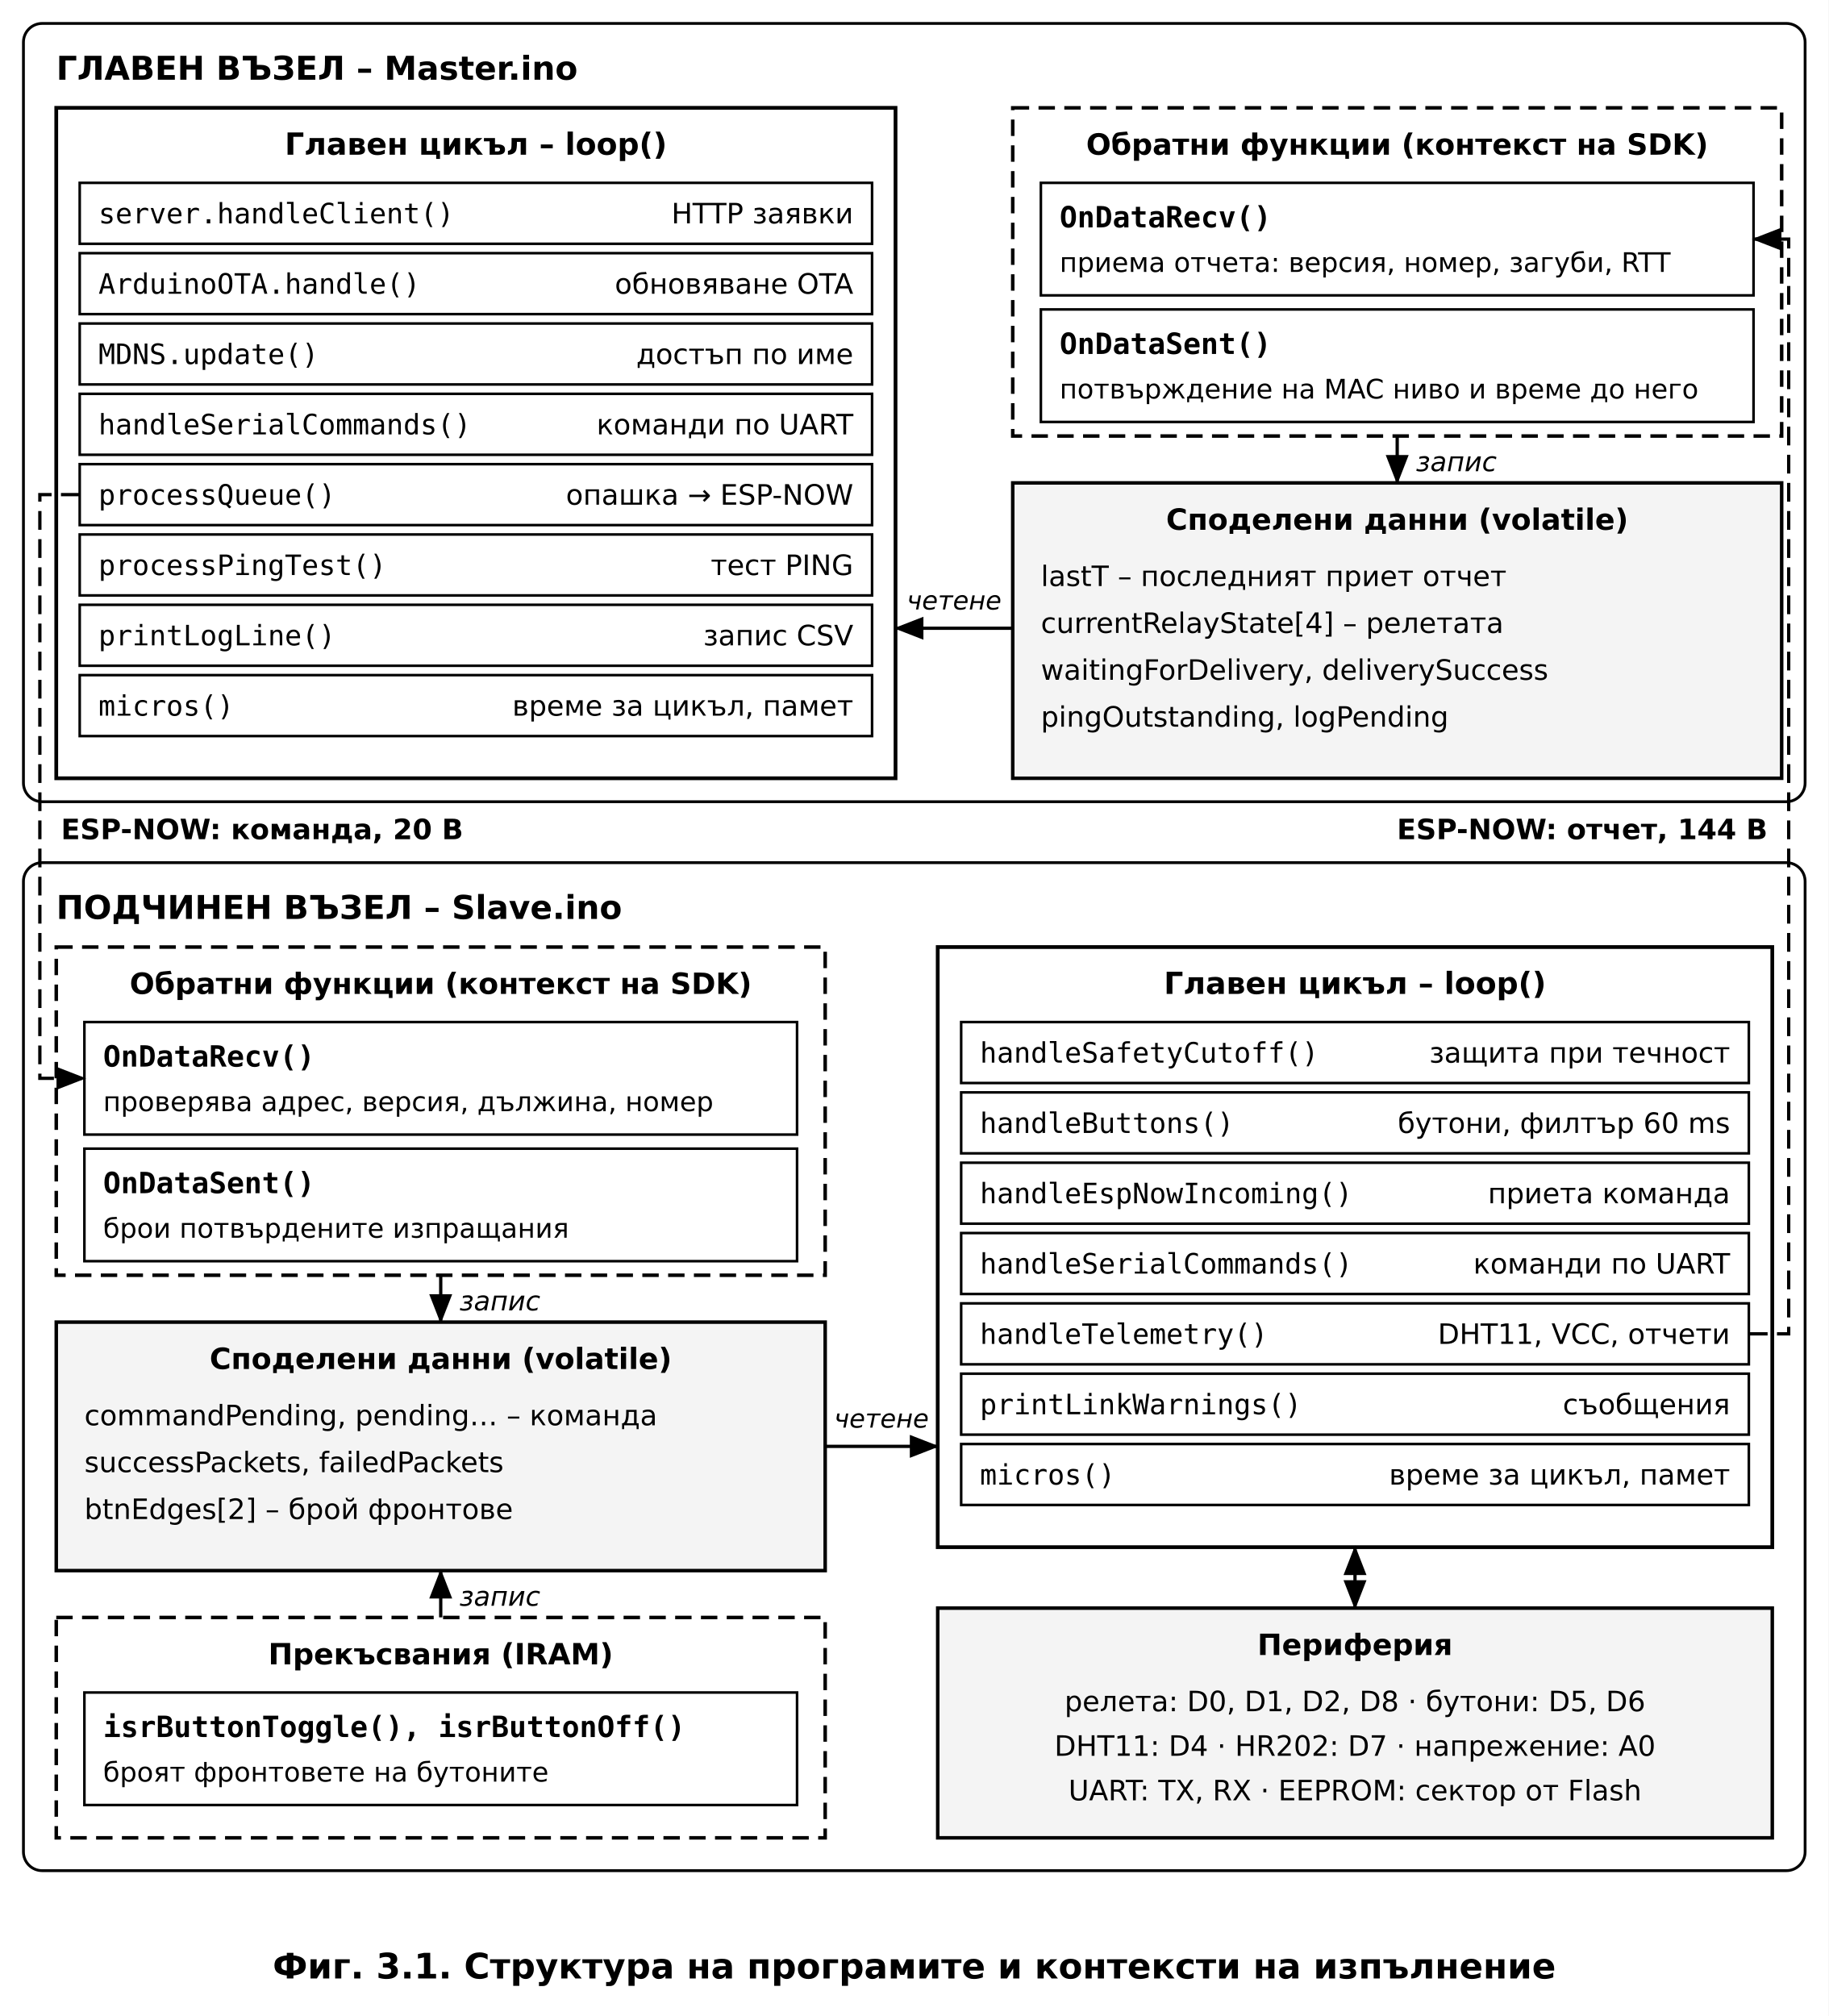
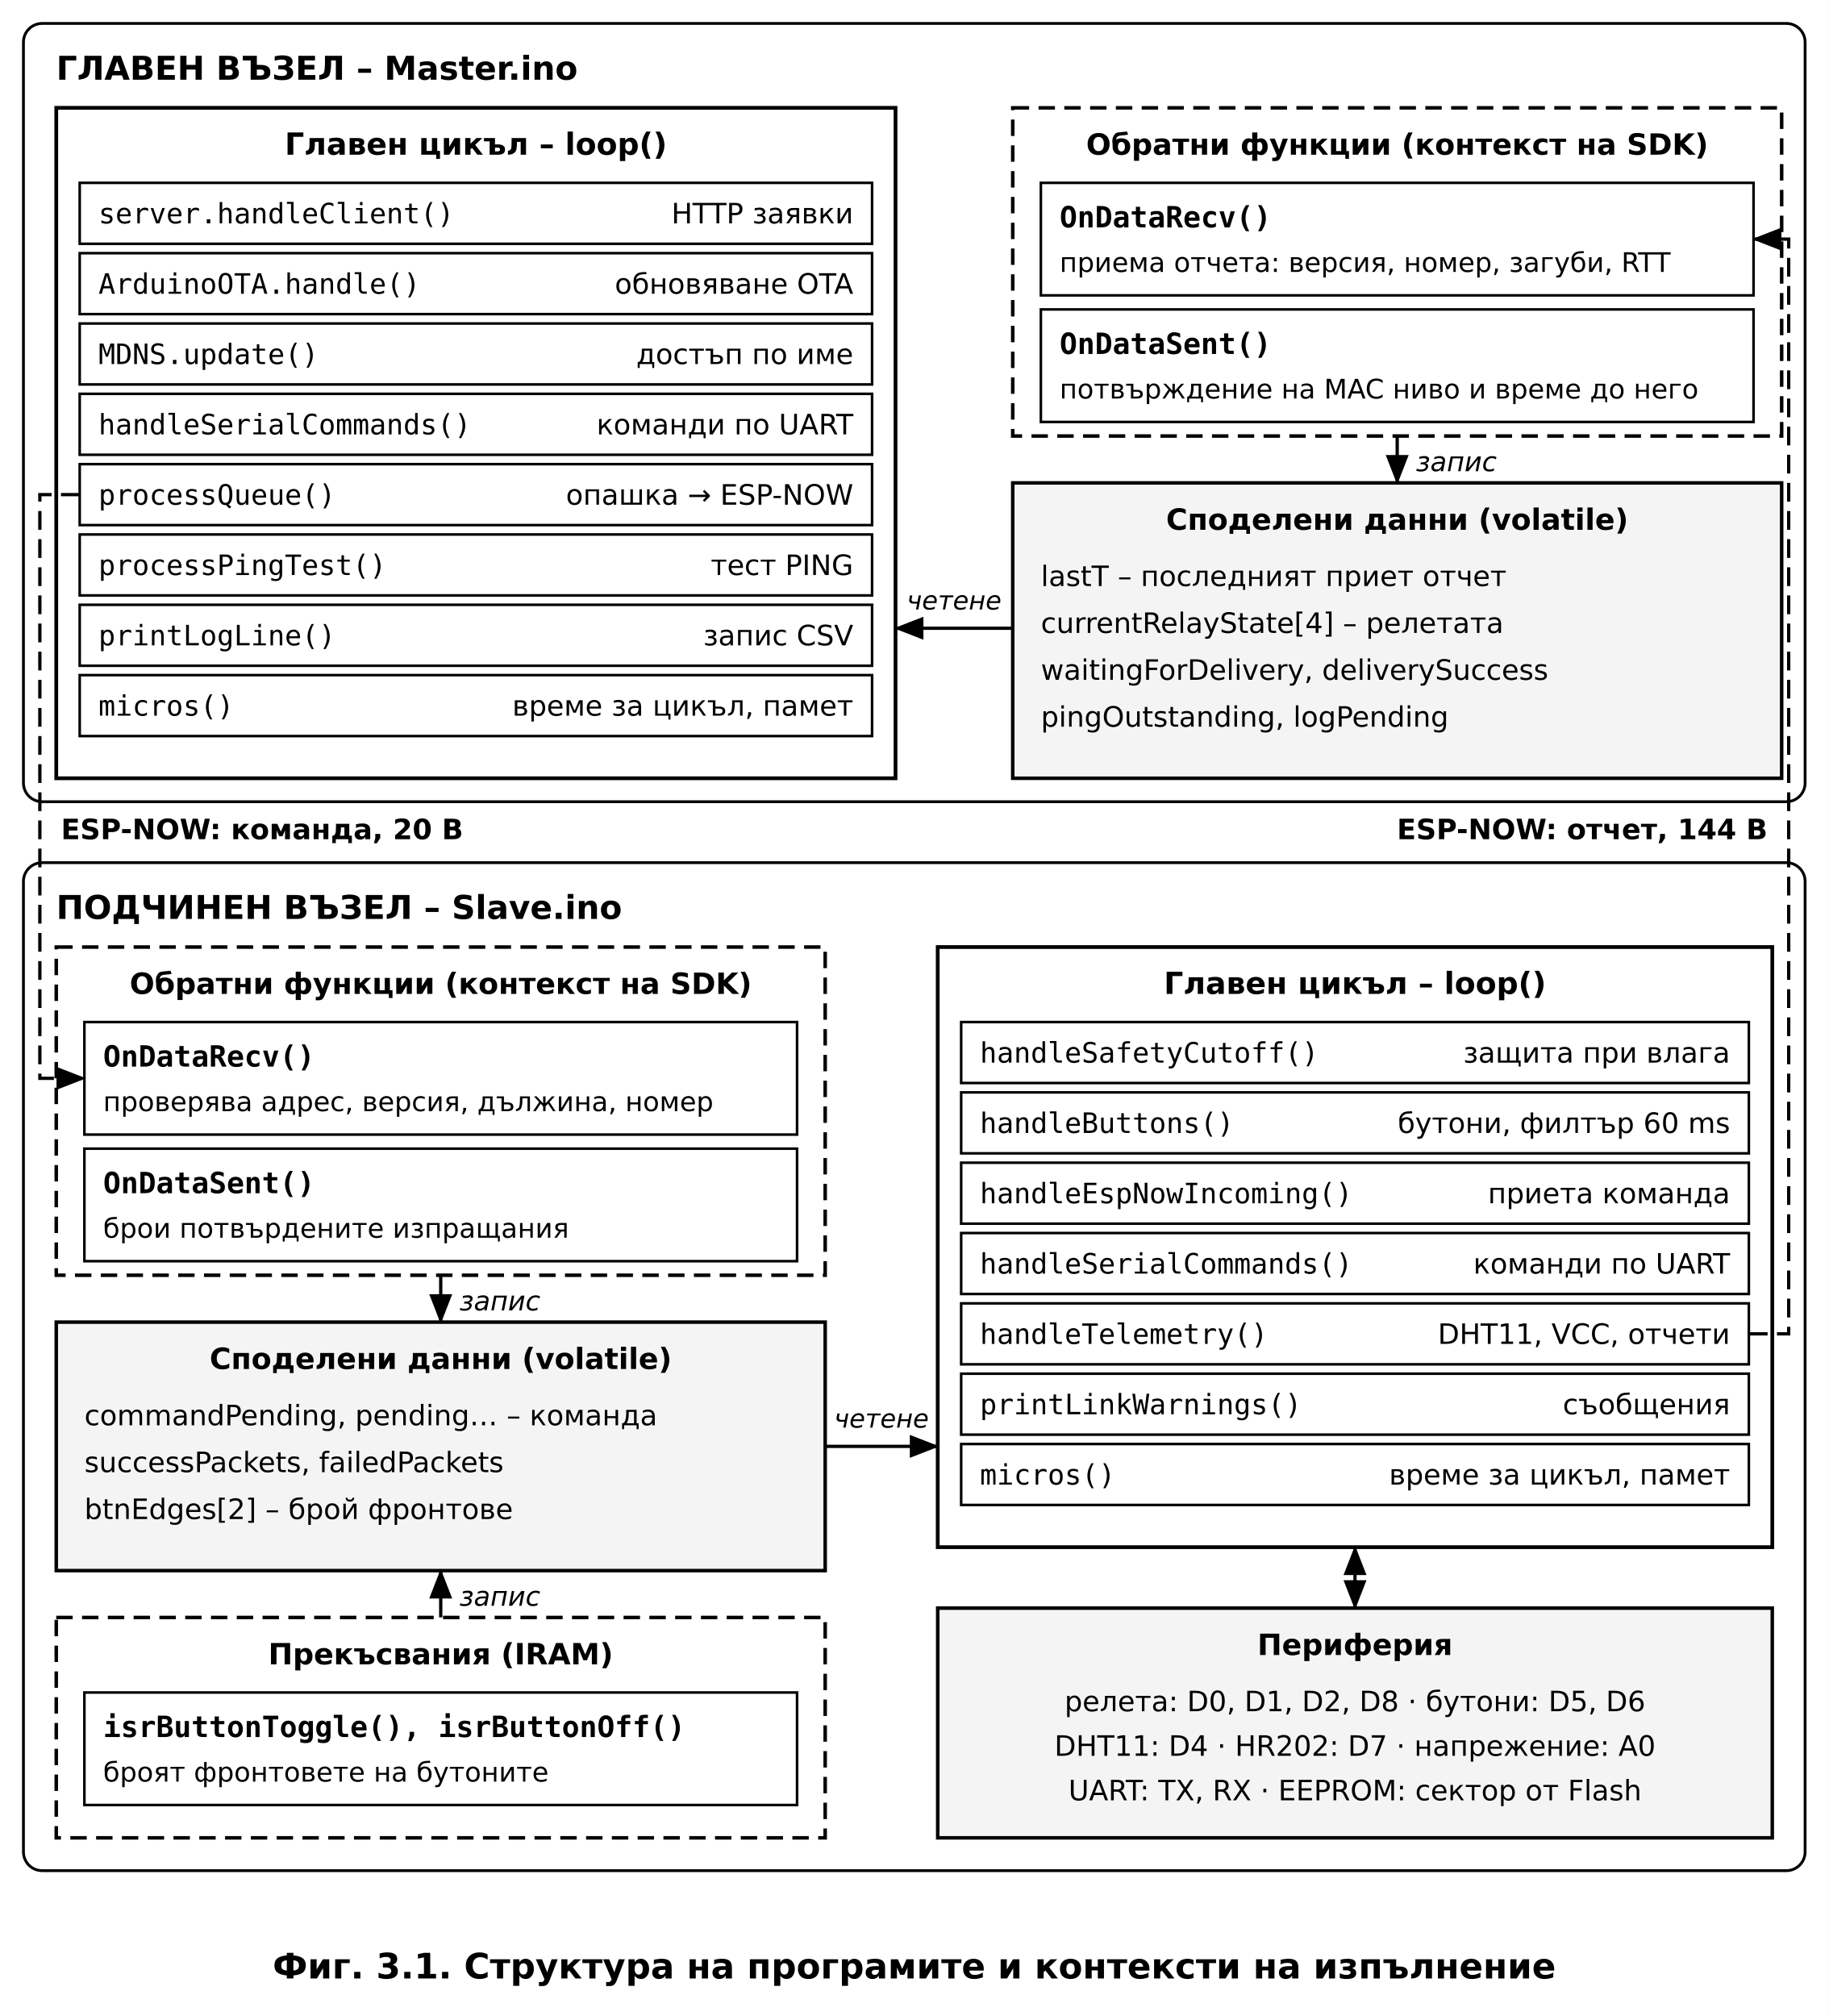
<svg xmlns="http://www.w3.org/2000/svg" width="780" height="860" viewBox="0 0 780 860">
  <defs>
    <marker id="a" markerWidth="9" markerHeight="7" refX="8.5" refY="3.5" orient="auto">
      <polygon points="0 0, 9 3.5, 0 7" fill="#000" />
    </marker>
    <marker id="as" markerWidth="9" markerHeight="7" refX="0.5" refY="3.5" orient="auto">
      <polygon points="9 0, 0 3.5, 9 7" fill="#000" />
    </marker>
  </defs>
  <rect width="780" height="860" fill="#fff" />
  <rect x="10" y="10" width="760" height="332" rx="8" fill="#fff" stroke="#000" stroke-width="1.2" />
  <text x="24" y="34" font-family="DejaVu Sans, Liberation Sans, Arial, sans-serif" font-size="14" font-weight="bold" font-style="normal" text-anchor="start" fill="#000">ГЛАВЕН ВЪЗЕЛ – Master.ino</text>
  <rect x="24" y="46" width="358" height="286" rx="0" fill="#fff" stroke="#000" stroke-width="1.6" />
  <text x="203" y="66" font-family="DejaVu Sans, Liberation Sans, Arial, sans-serif" font-size="13" font-weight="bold" font-style="normal" text-anchor="middle" fill="#000">Главен цикъл – loop()</text>
  <rect x="34" y="78" width="338" height="26" rx="0" fill="#fff" stroke="#000" stroke-width="1.1" />
  <text x="42" y="95.3" font-family="DejaVu Sans Mono, Liberation Mono, monospace" font-size="12" font-weight="normal" text-anchor="start">server.handleClient()</text>
  <text x="364" y="95.3" font-family="DejaVu Sans, Liberation Sans, Arial, sans-serif" font-size="12" font-weight="normal" font-style="normal" text-anchor="end" fill="#000">HTTP заявки</text>
  <rect x="34" y="108" width="338" height="26" rx="0" fill="#fff" stroke="#000" stroke-width="1.1" />
  <text x="42" y="125.3" font-family="DejaVu Sans Mono, Liberation Mono, monospace" font-size="12" font-weight="normal" text-anchor="start">ArduinoOTA.handle()</text>
  <text x="364" y="125.3" font-family="DejaVu Sans, Liberation Sans, Arial, sans-serif" font-size="12" font-weight="normal" font-style="normal" text-anchor="end" fill="#000">обновяване OTA</text>
  <rect x="34" y="138" width="338" height="26" rx="0" fill="#fff" stroke="#000" stroke-width="1.1" />
  <text x="42" y="155.3" font-family="DejaVu Sans Mono, Liberation Mono, monospace" font-size="12" font-weight="normal" text-anchor="start">MDNS.update()</text>
  <text x="364" y="155.3" font-family="DejaVu Sans, Liberation Sans, Arial, sans-serif" font-size="12" font-weight="normal" font-style="normal" text-anchor="end" fill="#000">достъп по име</text>
  <rect x="34" y="168" width="338" height="26" rx="0" fill="#fff" stroke="#000" stroke-width="1.1" />
  <text x="42" y="185.3" font-family="DejaVu Sans Mono, Liberation Mono, monospace" font-size="12" font-weight="normal" text-anchor="start">handleSerialCommands()</text>
  <text x="364" y="185.3" font-family="DejaVu Sans, Liberation Sans, Arial, sans-serif" font-size="12" font-weight="normal" font-style="normal" text-anchor="end" fill="#000">команди по UART</text>
  <rect x="34" y="198" width="338" height="26" rx="0" fill="#fff" stroke="#000" stroke-width="1.1" />
  <text x="42" y="215.3" font-family="DejaVu Sans Mono, Liberation Mono, monospace" font-size="12" font-weight="normal" text-anchor="start">processQueue()</text>
  <text x="364" y="215.3" font-family="DejaVu Sans, Liberation Sans, Arial, sans-serif" font-size="12" font-weight="normal" font-style="normal" text-anchor="end" fill="#000">опашка → ESP-NOW</text>
  <rect x="34" y="228" width="338" height="26" rx="0" fill="#fff" stroke="#000" stroke-width="1.1" />
  <text x="42" y="245.3" font-family="DejaVu Sans Mono, Liberation Mono, monospace" font-size="12" font-weight="normal" text-anchor="start">processPingTest()</text>
  <text x="364" y="245.3" font-family="DejaVu Sans, Liberation Sans, Arial, sans-serif" font-size="12" font-weight="normal" font-style="normal" text-anchor="end" fill="#000">тест PING</text>
  <rect x="34" y="258" width="338" height="26" rx="0" fill="#fff" stroke="#000" stroke-width="1.1" />
  <text x="42" y="275.3" font-family="DejaVu Sans Mono, Liberation Mono, monospace" font-size="12" font-weight="normal" text-anchor="start">printLogLine()</text>
  <text x="364" y="275.3" font-family="DejaVu Sans, Liberation Sans, Arial, sans-serif" font-size="12" font-weight="normal" font-style="normal" text-anchor="end" fill="#000">запис CSV</text>
  <rect x="34" y="288" width="338" height="26" rx="0" fill="#fff" stroke="#000" stroke-width="1.1" />
  <text x="42" y="305.3" font-family="DejaVu Sans Mono, Liberation Mono, monospace" font-size="12" font-weight="normal" text-anchor="start">micros()</text>
  <text x="364" y="305.3" font-family="DejaVu Sans, Liberation Sans, Arial, sans-serif" font-size="12" font-weight="normal" font-style="normal" text-anchor="end" fill="#000">време за цикъл, памет</text>
  <rect x="432" y="46" width="328" height="140" rx="0" fill="#fff" stroke="#000" stroke-width="1.5" stroke-dasharray="7 4" />
  <text x="596" y="66" font-family="DejaVu Sans, Liberation Sans, Arial, sans-serif" font-size="12.5" font-weight="bold" font-style="normal" text-anchor="middle" fill="#000">Обратни функции (контекст на SDK)</text>
  <rect x="444" y="78" width="304" height="48" rx="0" fill="#fff" stroke="#000" stroke-width="1.1" />
  <text x="452" y="97" font-family="DejaVu Sans Mono, Liberation Mono, monospace" font-size="12.5" font-weight="bold" text-anchor="start">OnDataRecv()</text>
  <text x="452" y="116" font-family="DejaVu Sans, Liberation Sans, Arial, sans-serif" font-size="11.5" font-weight="normal" font-style="normal" text-anchor="start" fill="#000">приема отчета: версия, номер, загуби, RTT</text>
  <rect x="444" y="132" width="304" height="48" rx="0" fill="#fff" stroke="#000" stroke-width="1.1" />
  <text x="452" y="151" font-family="DejaVu Sans Mono, Liberation Mono, monospace" font-size="12.5" font-weight="bold" text-anchor="start">OnDataSent()</text>
  <text x="452" y="170" font-family="DejaVu Sans, Liberation Sans, Arial, sans-serif" font-size="11.5" font-weight="normal" font-style="normal" text-anchor="start" fill="#000">потвърждение на MAC ниво и време до него</text>
  <polyline points="596,186 596,206" fill="none" stroke="#000" stroke-width="1.4" marker-end="url(#a)" />
  <text x="604" y="201" font-family="DejaVu Sans, Liberation Sans, Arial, sans-serif" font-size="11.5" font-weight="normal" font-style="italic" text-anchor="start" fill="#000">запис</text>
  <rect x="432" y="206" width="328" height="126" rx="0" fill="#f4f4f4" stroke="#000" stroke-width="1.5" />
  <text x="596" y="226" font-family="DejaVu Sans, Liberation Sans, Arial, sans-serif" font-size="12.5" font-weight="bold" font-style="normal" text-anchor="middle" fill="#000">Споделени данни (volatile)</text>
  <text x="444" y="250" font-family="DejaVu Sans, Liberation Sans, Arial, sans-serif" font-size="12" font-weight="normal" font-style="normal" text-anchor="start" fill="#000">lastT – последният приет отчет</text>
  <text x="444" y="270" font-family="DejaVu Sans, Liberation Sans, Arial, sans-serif" font-size="12" font-weight="normal" font-style="normal" text-anchor="start" fill="#000">currentRelayState[4] – релетата</text>
  <text x="444" y="290" font-family="DejaVu Sans, Liberation Sans, Arial, sans-serif" font-size="12" font-weight="normal" font-style="normal" text-anchor="start" fill="#000">waitingForDelivery, deliverySuccess</text>
  <text x="444" y="310" font-family="DejaVu Sans, Liberation Sans, Arial, sans-serif" font-size="12" font-weight="normal" font-style="normal" text-anchor="start" fill="#000">pingOutstanding, logPending</text>
  <polyline points="432,268 382,268" fill="none" stroke="#000" stroke-width="1.4" marker-end="url(#a)" />
  <text x="407" y="260" font-family="DejaVu Sans, Liberation Sans, Arial, sans-serif" font-size="11" font-weight="normal" font-style="italic" text-anchor="middle" fill="#000">четене</text>
  <rect x="10" y="368" width="760" height="430" rx="8" fill="#fff" stroke="#000" stroke-width="1.2" />
  <text x="24" y="392" font-family="DejaVu Sans, Liberation Sans, Arial, sans-serif" font-size="14" font-weight="bold" font-style="normal" text-anchor="start" fill="#000">ПОДЧИНЕН ВЪЗЕЛ – Slave.ino</text>
  <rect x="24" y="404" width="328" height="140" rx="0" fill="#fff" stroke="#000" stroke-width="1.5" stroke-dasharray="7 4" />
  <text x="188" y="424" font-family="DejaVu Sans, Liberation Sans, Arial, sans-serif" font-size="12.5" font-weight="bold" font-style="normal" text-anchor="middle" fill="#000">Обратни функции (контекст на SDK)</text>
  <rect x="36" y="436" width="304" height="48" rx="0" fill="#fff" stroke="#000" stroke-width="1.1" />
  <text x="44" y="455" font-family="DejaVu Sans Mono, Liberation Mono, monospace" font-size="12.5" font-weight="bold" text-anchor="start">OnDataRecv()</text>
  <text x="44" y="474" font-family="DejaVu Sans, Liberation Sans, Arial, sans-serif" font-size="11.5" font-weight="normal" font-style="normal" text-anchor="start" fill="#000">проверява адрес, версия, дължина, номер</text>
  <rect x="36" y="490" width="304" height="48" rx="0" fill="#fff" stroke="#000" stroke-width="1.1" />
  <text x="44" y="509" font-family="DejaVu Sans Mono, Liberation Mono, monospace" font-size="12.5" font-weight="bold" text-anchor="start">OnDataSent()</text>
  <text x="44" y="528" font-family="DejaVu Sans, Liberation Sans, Arial, sans-serif" font-size="11.5" font-weight="normal" font-style="normal" text-anchor="start" fill="#000">брои потвърдените изпращания</text>
  <polyline points="188,544 188,564" fill="none" stroke="#000" stroke-width="1.4" marker-end="url(#a)" />
  <text x="196" y="559" font-family="DejaVu Sans, Liberation Sans, Arial, sans-serif" font-size="11.5" font-weight="normal" font-style="italic" text-anchor="start" fill="#000">запис</text>
  <rect x="24" y="564" width="328" height="106" rx="0" fill="#f4f4f4" stroke="#000" stroke-width="1.5" />
  <text x="188" y="584" font-family="DejaVu Sans, Liberation Sans, Arial, sans-serif" font-size="12.5" font-weight="bold" font-style="normal" text-anchor="middle" fill="#000">Споделени данни (volatile)</text>
  <text x="36" y="608" font-family="DejaVu Sans, Liberation Sans, Arial, sans-serif" font-size="12" font-weight="normal" font-style="normal" text-anchor="start" fill="#000">commandPending, pending… – команда</text>
  <text x="36" y="628" font-family="DejaVu Sans, Liberation Sans, Arial, sans-serif" font-size="12" font-weight="normal" font-style="normal" text-anchor="start" fill="#000">successPackets, failedPackets</text>
  <text x="36" y="648" font-family="DejaVu Sans, Liberation Sans, Arial, sans-serif" font-size="12" font-weight="normal" font-style="normal" text-anchor="start" fill="#000">btnEdges[2] – брой фронтове</text>
  <polyline points="188,690 188,670" fill="none" stroke="#000" stroke-width="1.4" marker-end="url(#a)" />
  <text x="196" y="685" font-family="DejaVu Sans, Liberation Sans, Arial, sans-serif" font-size="11.5" font-weight="normal" font-style="italic" text-anchor="start" fill="#000">запис</text>
  <rect x="24" y="690" width="328" height="94" rx="0" fill="#fff" stroke="#000" stroke-width="1.5" stroke-dasharray="7 4" />
  <text x="188" y="710" font-family="DejaVu Sans, Liberation Sans, Arial, sans-serif" font-size="12.5" font-weight="bold" font-style="normal" text-anchor="middle" fill="#000">Прекъсвания (IRAM)</text>
  <rect x="36" y="722" width="304" height="48" rx="0" fill="#fff" stroke="#000" stroke-width="1.1" />
  <text x="44" y="741" font-family="DejaVu Sans Mono, Liberation Mono, monospace" font-size="12.5" font-weight="bold" text-anchor="start">isrButtonToggle(), isrButtonOff()</text>
  <text x="44" y="760" font-family="DejaVu Sans, Liberation Sans, Arial, sans-serif" font-size="11.5" font-weight="normal" font-style="normal" text-anchor="start" fill="#000">броят фронтовете на бутоните</text>
  <rect x="400" y="404" width="356" height="256" rx="0" fill="#fff" stroke="#000" stroke-width="1.6" />
  <text x="578" y="424" font-family="DejaVu Sans, Liberation Sans, Arial, sans-serif" font-size="13" font-weight="bold" font-style="normal" text-anchor="middle" fill="#000">Главен цикъл – loop()</text>
  <rect x="410" y="436" width="336" height="26" rx="0" fill="#fff" stroke="#000" stroke-width="1.1" />
  <text x="418" y="453.3" font-family="DejaVu Sans Mono, Liberation Mono, monospace" font-size="12" font-weight="normal" text-anchor="start">handleSafetyCutoff()</text>
-   <text x="738" y="453.3" font-family="DejaVu Sans, Liberation Sans, Arial, sans-serif" font-size="12" font-weight="normal" font-style="normal" text-anchor="end" fill="#000">защита при течност</text>
+   <text x="738" y="453.3" font-family="DejaVu Sans, Liberation Sans, Arial, sans-serif" font-size="12" font-weight="normal" font-style="normal" text-anchor="end" fill="#000">защита при влага</text>
  <rect x="410" y="466" width="336" height="26" rx="0" fill="#fff" stroke="#000" stroke-width="1.1" />
  <text x="418" y="483.3" font-family="DejaVu Sans Mono, Liberation Mono, monospace" font-size="12" font-weight="normal" text-anchor="start">handleButtons()</text>
  <text x="738" y="483.3" font-family="DejaVu Sans, Liberation Sans, Arial, sans-serif" font-size="12" font-weight="normal" font-style="normal" text-anchor="end" fill="#000">бутони, филтър 60 ms</text>
  <rect x="410" y="496" width="336" height="26" rx="0" fill="#fff" stroke="#000" stroke-width="1.1" />
  <text x="418" y="513.3" font-family="DejaVu Sans Mono, Liberation Mono, monospace" font-size="12" font-weight="normal" text-anchor="start">handleEspNowIncoming()</text>
  <text x="738" y="513.3" font-family="DejaVu Sans, Liberation Sans, Arial, sans-serif" font-size="12" font-weight="normal" font-style="normal" text-anchor="end" fill="#000">приета команда</text>
  <rect x="410" y="526" width="336" height="26" rx="0" fill="#fff" stroke="#000" stroke-width="1.1" />
  <text x="418" y="543.3" font-family="DejaVu Sans Mono, Liberation Mono, monospace" font-size="12" font-weight="normal" text-anchor="start">handleSerialCommands()</text>
  <text x="738" y="543.3" font-family="DejaVu Sans, Liberation Sans, Arial, sans-serif" font-size="12" font-weight="normal" font-style="normal" text-anchor="end" fill="#000">команди по UART</text>
  <rect x="410" y="556" width="336" height="26" rx="0" fill="#fff" stroke="#000" stroke-width="1.1" />
  <text x="418" y="573.3" font-family="DejaVu Sans Mono, Liberation Mono, monospace" font-size="12" font-weight="normal" text-anchor="start">handleTelemetry()</text>
  <text x="738" y="573.3" font-family="DejaVu Sans, Liberation Sans, Arial, sans-serif" font-size="12" font-weight="normal" font-style="normal" text-anchor="end" fill="#000">DHT11, VCC, отчети</text>
  <rect x="410" y="586" width="336" height="26" rx="0" fill="#fff" stroke="#000" stroke-width="1.1" />
  <text x="418" y="603.3" font-family="DejaVu Sans Mono, Liberation Mono, monospace" font-size="12" font-weight="normal" text-anchor="start">printLinkWarnings()</text>
  <text x="738" y="603.3" font-family="DejaVu Sans, Liberation Sans, Arial, sans-serif" font-size="12" font-weight="normal" font-style="normal" text-anchor="end" fill="#000">съобщения</text>
  <rect x="410" y="616" width="336" height="26" rx="0" fill="#fff" stroke="#000" stroke-width="1.1" />
  <text x="418" y="633.3" font-family="DejaVu Sans Mono, Liberation Mono, monospace" font-size="12" font-weight="normal" text-anchor="start">micros()</text>
  <text x="738" y="633.3" font-family="DejaVu Sans, Liberation Sans, Arial, sans-serif" font-size="12" font-weight="normal" font-style="normal" text-anchor="end" fill="#000">време за цикъл, памет</text>
  <polyline points="352,617 400,617" fill="none" stroke="#000" stroke-width="1.4" marker-end="url(#a)" />
  <text x="376" y="609" font-family="DejaVu Sans, Liberation Sans, Arial, sans-serif" font-size="11" font-weight="normal" font-style="italic" text-anchor="middle" fill="#000">четене</text>
  <line x1="578" y1="660" x2="578" y2="686" stroke="#000" stroke-width="1.4" marker-end="url(#a)" marker-start="url(#as)" />
  <rect x="400" y="686" width="356" height="98" rx="0" fill="#f4f4f4" stroke="#000" stroke-width="1.5" />
  <text x="578" y="706" font-family="DejaVu Sans, Liberation Sans, Arial, sans-serif" font-size="12.5" font-weight="bold" font-style="normal" text-anchor="middle" fill="#000">Периферия</text>
  <text x="578" y="730" font-family="DejaVu Sans, Liberation Sans, Arial, sans-serif" font-size="12" font-weight="normal" font-style="normal" text-anchor="middle" fill="#000">релета: D0, D1, D2, D8 · бутони: D5, D6</text>
  <text x="578" y="749" font-family="DejaVu Sans, Liberation Sans, Arial, sans-serif" font-size="12" font-weight="normal" font-style="normal" text-anchor="middle" fill="#000">DHT11: D4 · HR202: D7 · напрежение: A0</text>
  <text x="578" y="768" font-family="DejaVu Sans, Liberation Sans, Arial, sans-serif" font-size="12" font-weight="normal" font-style="normal" text-anchor="middle" fill="#000">UART: TX, RX · EEPROM: сектор от Flash</text>
  <polyline points="34,211 17,211 17,460 36,460" fill="none" stroke="#000" stroke-width="1.4" stroke-dasharray="8 4" marker-end="url(#a)" />
  <text x="26" y="358" font-family="DejaVu Sans, Liberation Sans, Arial, sans-serif" font-size="12" font-weight="bold" font-style="normal" text-anchor="start" fill="#000">ESP-NOW: команда, 20 B</text>
  <polyline points="746,569 763,569 763,102 748,102" fill="none" stroke="#000" stroke-width="1.4" stroke-dasharray="8 4" marker-end="url(#a)" />
  <text x="754" y="358" font-family="DejaVu Sans, Liberation Sans, Arial, sans-serif" font-size="12" font-weight="bold" font-style="normal" text-anchor="end" fill="#000">ESP-NOW: отчет, 144 B</text>
  <text x="390.0" y="844" font-family="DejaVu Sans, Liberation Sans, Arial, sans-serif" font-size="15" font-weight="bold" font-style="normal" text-anchor="middle" fill="#000">Фиг. 3.1. Структура на програмите и контексти на изпълнение</text>
</svg>
